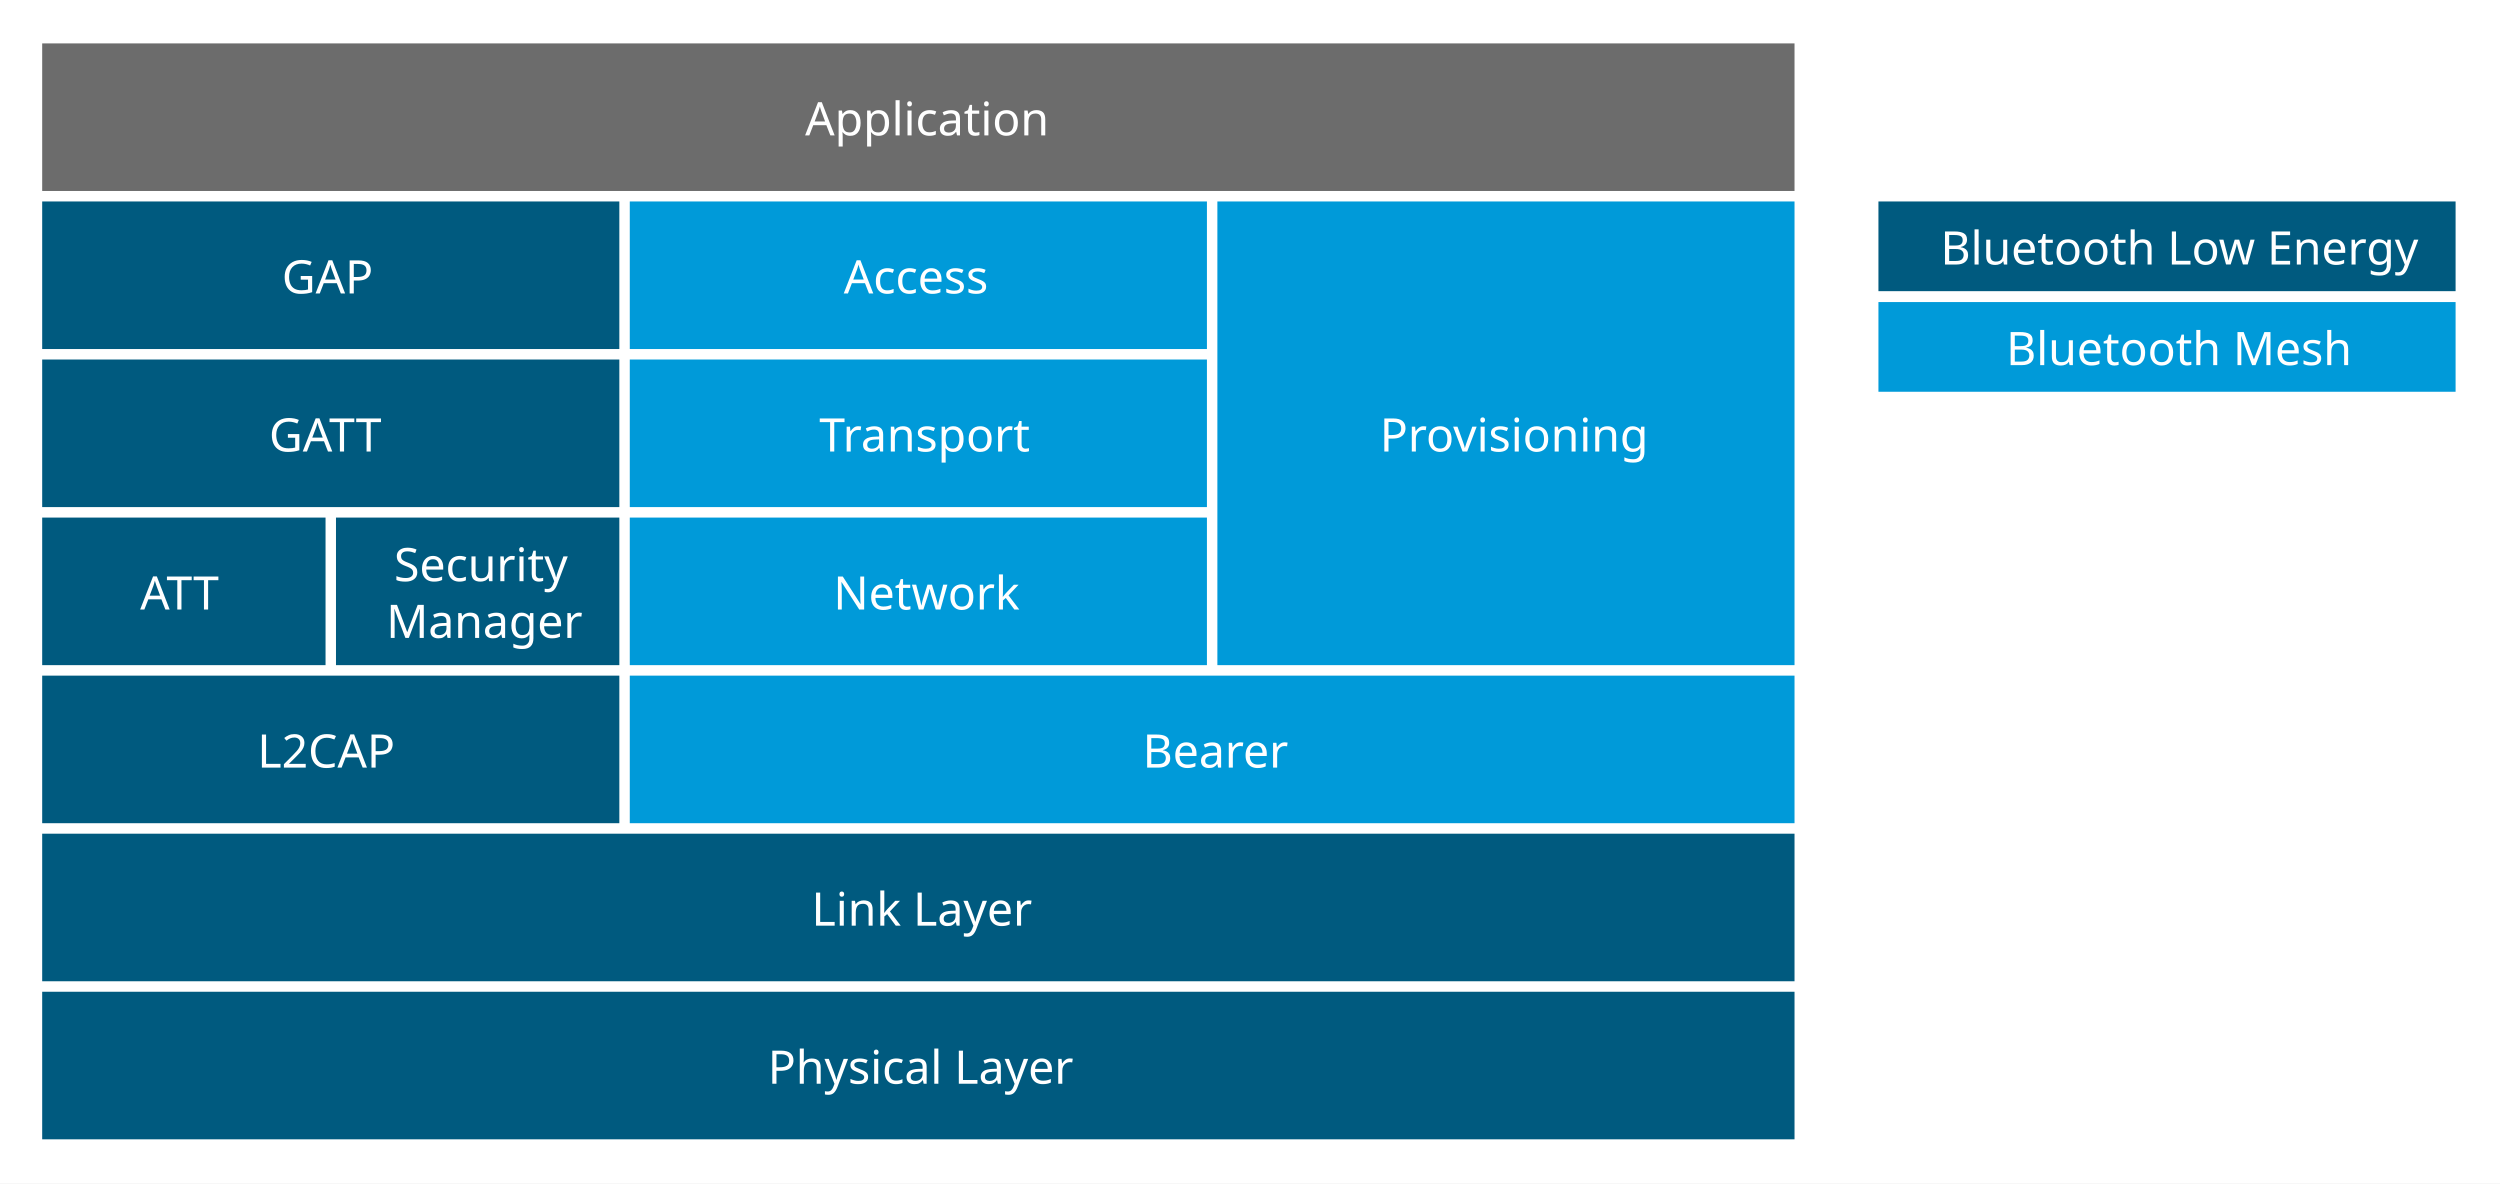
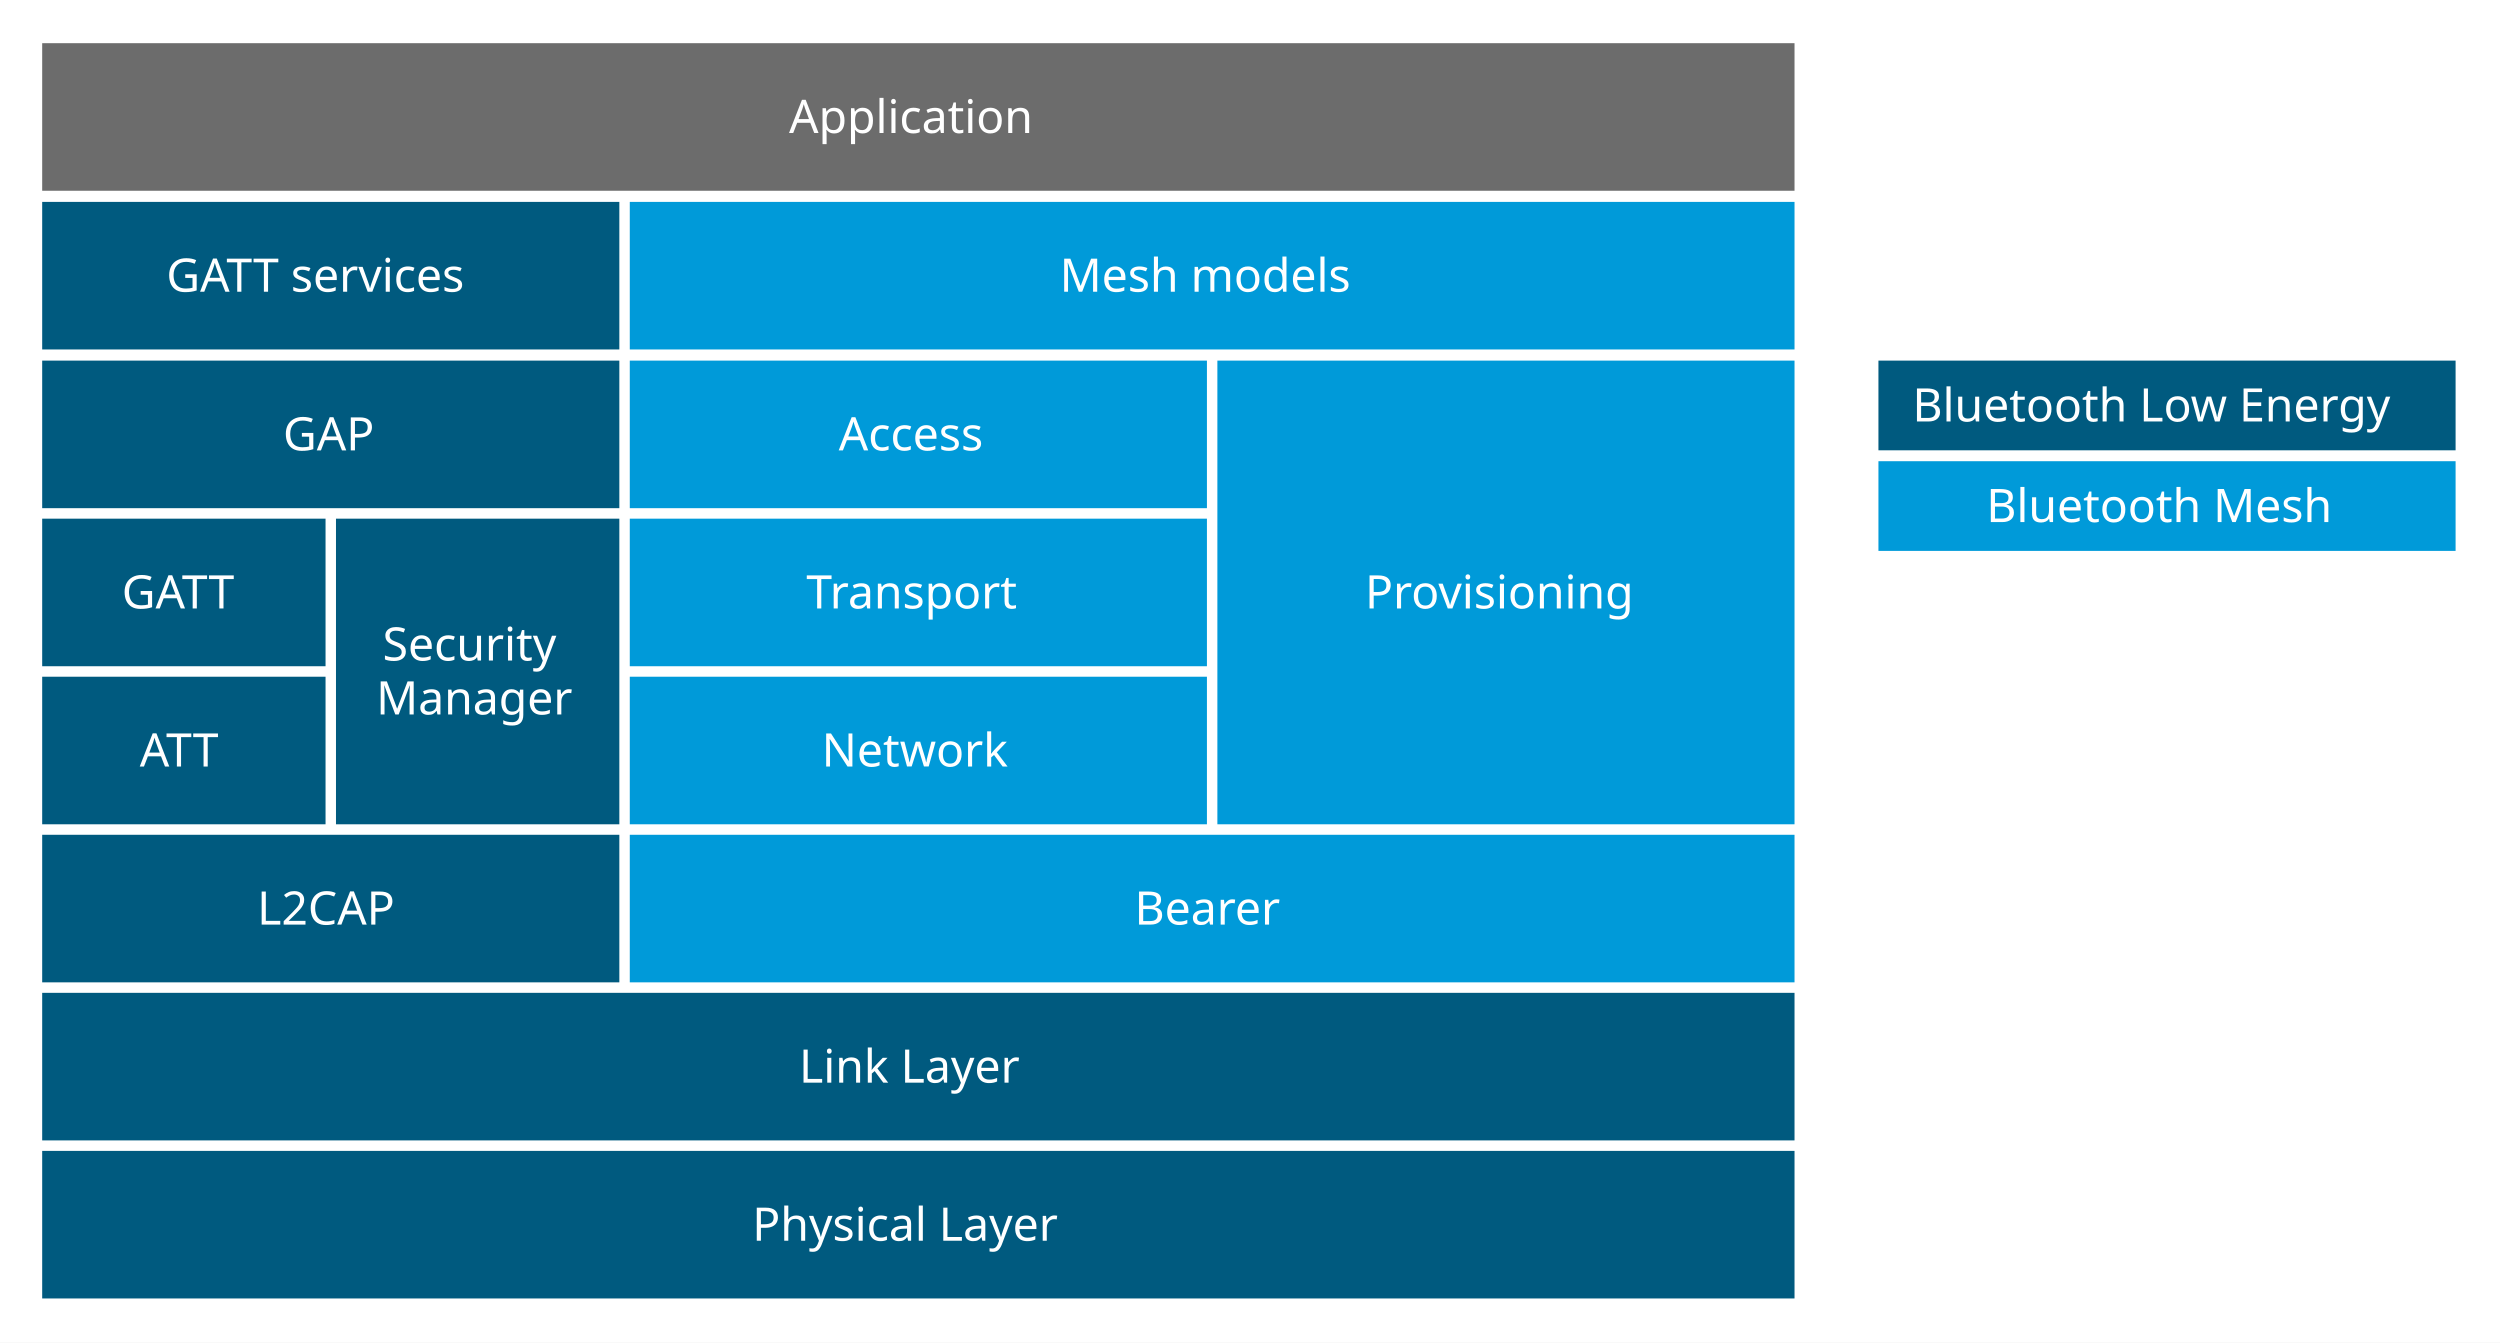
- <svg xmlns="http://www.w3.org/2000/svg" fill-opacity="1" color-rendering="auto" color-interpolation="auto" text-rendering="auto" stroke="black" stroke-linecap="square" width="864" stroke-miterlimit="10" shape-rendering="auto" stroke-opacity="1" fill="black" stroke-dasharray="none" font-weight="normal" stroke-width="1" height="409" font-family="'Dialog'" font-style="normal" stroke-linejoin="miter" font-size="12px" stroke-dashoffset="0" image-rendering="auto">
+ <svg xmlns="http://www.w3.org/2000/svg" fill-opacity="1" color-rendering="auto" color-interpolation="auto" text-rendering="auto" stroke="black" stroke-linecap="square" width="864" stroke-miterlimit="10" shape-rendering="auto" stroke-opacity="1" fill="black" stroke-dasharray="none" font-weight="normal" stroke-width="1" height="464" font-family="'Dialog'" font-style="normal" stroke-linejoin="miter" font-size="12px" stroke-dashoffset="0" image-rendering="auto">
  <defs id="genericDefs" />
  <g>
    <defs id="defs1">
      <clipPath clipPathUnits="userSpaceOnUse" id="clipPath1">
-         <path d="M0 0 L864 0 L864 409 L0 409 L0 0 Z" />
+         <path d="M0 0 L864 0 L864 464 L0 464 L0 0 Z" />
      </clipPath>
      <clipPath clipPathUnits="userSpaceOnUse" id="clipPath2">
-         <path d="M235 -34 L1099 -34 L1099 375 L235 375 L235 -34 Z" />
+         <path d="M235 -89 L1099 -89 L1099 375 L235 375 L235 -89 Z" />
      </clipPath>
    </defs>
-     <g fill="white" text-rendering="geometricPrecision" shape-rendering="geometricPrecision" transform="translate(-235,34)" stroke="white">
-       <rect x="235" width="864" height="409" y="-34" clip-path="url(#clipPath2)" stroke="none" />
+     <g fill="white" text-rendering="geometricPrecision" shape-rendering="geometricPrecision" transform="translate(-235,89)" stroke="white">
+       <rect x="235" width="864" height="464" y="-89" clip-path="url(#clipPath2)" stroke="none" />
    </g>
-     <g fill="rgb(0,90,127)" text-rendering="geometricPrecision" shape-rendering="geometricPrecision" transform="matrix(1,0,0,1,-235,34)" stroke="rgb(0,90,127)">
+     <g fill="rgb(0,90,127)" text-rendering="geometricPrecision" shape-rendering="geometricPrecision" transform="matrix(1,0,0,1,-235,89)" stroke="rgb(0,90,127)">
      <rect x="250.08" width="198.464" height="50" y="200" clip-path="url(#clipPath2)" stroke="none" />
      <rect stroke-linecap="butt" x="250.08" y="200" clip-path="url(#clipPath2)" fill="none" width="198.464" height="50" stroke-miterlimit="1.45" />
    </g>
-     <g stroke-linecap="butt" font-size="16px" transform="matrix(1,0,0,1,-235,34)" fill="white" text-rendering="geometricPrecision" font-family="sans-serif" shape-rendering="geometricPrecision" stroke="white" stroke-miterlimit="1.45">
-       <text x="323.964" xml:space="preserve" y="231.285" clip-path="url(#clipPath2)" stroke="none">L2CAP</text>
+     <g stroke-linecap="butt" font-size="16px" transform="matrix(1,0,0,1,-235,89)" fill="white" text-rendering="geometricPrecision" font-family="sans-serif" shape-rendering="geometricPrecision" stroke="white" stroke-miterlimit="1.45">
+       <text x="323.882" xml:space="preserve" y="230.539" clip-path="url(#clipPath2)" stroke="none">L2CAP</text>
    </g>
-     <g fill="rgb(0,90,127)" text-rendering="geometricPrecision" shape-rendering="geometricPrecision" transform="matrix(1,0,0,1,-235,34)" stroke="rgb(0,90,127)">
+     <g fill="rgb(0,90,127)" text-rendering="geometricPrecision" shape-rendering="geometricPrecision" transform="matrix(1,0,0,1,-235,89)" stroke="rgb(0,90,127)">
      <rect x="250.08" width="96.928" height="50" y="145.375" clip-path="url(#clipPath2)" stroke="none" />
      <rect stroke-linecap="butt" x="250.08" y="145.375" clip-path="url(#clipPath2)" fill="none" width="96.928" height="50" stroke-miterlimit="1.45" />
    </g>
-     <g stroke-linecap="butt" font-size="16px" transform="matrix(1,0,0,1,-235,34)" fill="white" text-rendering="geometricPrecision" font-family="sans-serif" shape-rendering="geometricPrecision" stroke="white" stroke-miterlimit="1.45">
-       <text x="283.435" xml:space="preserve" y="176.661" clip-path="url(#clipPath2)" stroke="none">ATT</text>
+     <g stroke-linecap="butt" font-size="16px" transform="matrix(1,0,0,1,-235,89)" fill="white" text-rendering="geometricPrecision" font-family="sans-serif" shape-rendering="geometricPrecision" stroke="white" stroke-miterlimit="1.45">
+       <text x="283.298" xml:space="preserve" y="175.914" clip-path="url(#clipPath2)" stroke="none">ATT</text>
    </g>
-     <g fill="rgb(0,90,127)" text-rendering="geometricPrecision" shape-rendering="geometricPrecision" transform="matrix(1,0,0,1,-235,34)" stroke="rgb(0,90,127)">
-       <rect x="351.616" width="96.928" height="50" y="145.375" clip-path="url(#clipPath2)" stroke="none" />
-       <rect stroke-linecap="butt" x="351.616" y="145.375" clip-path="url(#clipPath2)" fill="none" width="96.928" height="50" stroke-miterlimit="1.45" />
+     <g fill="rgb(0,90,127)" text-rendering="geometricPrecision" shape-rendering="geometricPrecision" transform="matrix(1,0,0,1,-235,89)" stroke="rgb(0,90,127)">
+       <rect x="351.616" width="96.928" height="104.625" y="90.751" clip-path="url(#clipPath2)" stroke="none" />
+       <rect stroke-linecap="butt" x="351.616" y="90.751" clip-path="url(#clipPath2)" fill="none" width="96.928" height="104.625" stroke-miterlimit="1.45" />
    </g>
-     <g stroke-linecap="butt" font-size="16px" transform="matrix(1,0,0,1,-235,34)" fill="white" text-rendering="geometricPrecision" font-family="sans-serif" shape-rendering="geometricPrecision" stroke="white" stroke-miterlimit="1.45">
-       <text x="371.182" xml:space="preserve" y="166.86" clip-path="url(#clipPath2)" stroke="none">Security</text>
-       <text x="368.506" xml:space="preserve" y="186.461" clip-path="url(#clipPath2)" stroke="none">Manager</text>
+     <g stroke-linecap="butt" font-size="16px" transform="matrix(1,0,0,1,-235,89)" fill="white" text-rendering="geometricPrecision" font-family="sans-serif" shape-rendering="geometricPrecision" stroke="white" stroke-miterlimit="1.45">
+       <text x="367.228" xml:space="preserve" y="139.29" clip-path="url(#clipPath2)" stroke="none">Security</text>
+       <text x="365.014" xml:space="preserve" y="157.915" clip-path="url(#clipPath2)" stroke="none">Manager</text>
    </g>
-     <g fill="rgb(0,90,127)" text-rendering="geometricPrecision" shape-rendering="geometricPrecision" transform="matrix(1,0,0,1,-235,34)" stroke="rgb(0,90,127)">
+     <g fill="rgb(0,90,127)" text-rendering="geometricPrecision" shape-rendering="geometricPrecision" transform="matrix(1,0,0,1,-235,89)" stroke="rgb(0,90,127)">
      <rect x="250.08" width="604.608" height="50" y="254.625" clip-path="url(#clipPath2)" stroke="none" />
      <rect stroke-linecap="butt" x="250.08" y="254.625" clip-path="url(#clipPath2)" fill="none" width="604.608" height="50" stroke-miterlimit="1.45" />
    </g>
-     <g stroke-linecap="butt" font-size="16px" transform="matrix(1,0,0,1,-235,34)" fill="white" text-rendering="geometricPrecision" font-family="sans-serif" shape-rendering="geometricPrecision" stroke="white" stroke-miterlimit="1.45">
-       <text x="515.474" xml:space="preserve" y="285.91" clip-path="url(#clipPath2)" stroke="none">Link Layer</text>
+     <g stroke-linecap="butt" font-size="16px" transform="matrix(1,0,0,1,-235,89)" fill="white" text-rendering="geometricPrecision" font-family="sans-serif" shape-rendering="geometricPrecision" stroke="white" stroke-miterlimit="1.45">
+       <text x="511.154" xml:space="preserve" y="285.164" clip-path="url(#clipPath2)" stroke="none">Link Layer</text>
    </g>
-     <g fill="rgb(0,90,127)" text-rendering="geometricPrecision" shape-rendering="geometricPrecision" transform="matrix(1,0,0,1,-235,34)" stroke="rgb(0,90,127)">
-       <rect x="250.08" width="198.464" height="50" y="90.751" clip-path="url(#clipPath2)" stroke="none" />
-       <rect stroke-linecap="butt" x="250.08" y="90.751" clip-path="url(#clipPath2)" fill="none" width="198.464" height="50" stroke-miterlimit="1.45" />
+     <g fill="rgb(0,90,127)" text-rendering="geometricPrecision" shape-rendering="geometricPrecision" transform="matrix(1,0,0,1,-235,89)" stroke="rgb(0,90,127)">
+       <rect x="250.08" width="96.928" height="50" y="90.751" clip-path="url(#clipPath2)" stroke="none" />
+       <rect stroke-linecap="butt" x="250.08" y="90.751" clip-path="url(#clipPath2)" fill="none" width="96.928" height="50" stroke-miterlimit="1.45" />
    </g>
-     <g stroke-linecap="butt" font-size="16px" transform="matrix(1,0,0,1,-235,34)" fill="white" text-rendering="geometricPrecision" font-family="sans-serif" shape-rendering="geometricPrecision" stroke="white" stroke-miterlimit="1.45">
-       <text x="327.98" xml:space="preserve" y="122.036" clip-path="url(#clipPath2)" stroke="none">GATT</text>
+     <g stroke-linecap="butt" font-size="16px" transform="matrix(1,0,0,1,-235,89)" fill="white" text-rendering="geometricPrecision" font-family="sans-serif" shape-rendering="geometricPrecision" stroke="white" stroke-miterlimit="1.45">
+       <text x="277.099" xml:space="preserve" y="121.29" clip-path="url(#clipPath2)" stroke="none">GATT</text>
    </g>
-     <g fill="rgb(0,90,127)" text-rendering="geometricPrecision" shape-rendering="geometricPrecision" transform="matrix(1,0,0,1,-235,34)" stroke="rgb(0,90,127)">
+     <g fill="rgb(0,90,127)" text-rendering="geometricPrecision" shape-rendering="geometricPrecision" transform="matrix(1,0,0,1,-235,89)" stroke="rgb(0,90,127)">
      <rect x="250.08" width="604.608" height="50" y="309.249" clip-path="url(#clipPath2)" stroke="none" />
      <rect stroke-linecap="butt" x="250.08" y="309.249" clip-path="url(#clipPath2)" fill="none" width="604.608" height="50" stroke-miterlimit="1.45" />
    </g>
-     <g stroke-linecap="butt" font-size="16px" transform="matrix(1,0,0,1,-235,34)" fill="white" text-rendering="geometricPrecision" font-family="sans-serif" shape-rendering="geometricPrecision" stroke="white" stroke-miterlimit="1.45">
-       <text x="500.361" xml:space="preserve" y="340.534" clip-path="url(#clipPath2)" stroke="none">Physical Layer</text>
+     <g stroke-linecap="butt" font-size="16px" transform="matrix(1,0,0,1,-235,89)" fill="white" text-rendering="geometricPrecision" font-family="sans-serif" shape-rendering="geometricPrecision" stroke="white" stroke-miterlimit="1.45">
+       <text x="494.993" xml:space="preserve" y="339.788" clip-path="url(#clipPath2)" stroke="none">Physical Layer</text>
    </g>
-     <g fill="rgb(0,90,127)" text-rendering="geometricPrecision" shape-rendering="geometricPrecision" transform="matrix(1,0,0,1,-235,34)" stroke="rgb(0,90,127)">
+     <g fill="rgb(0,90,127)" text-rendering="geometricPrecision" shape-rendering="geometricPrecision" transform="matrix(1,0,0,1,-235,89)" stroke="rgb(0,90,127)">
      <rect x="250.08" width="198.464" height="50" y="36.126" clip-path="url(#clipPath2)" stroke="none" />
      <rect stroke-linecap="butt" x="250.08" y="36.126" clip-path="url(#clipPath2)" fill="none" width="198.464" height="50" stroke-miterlimit="1.45" />
    </g>
-     <g stroke-linecap="butt" font-size="16px" transform="matrix(1,0,0,1,-235,34)" fill="white" text-rendering="geometricPrecision" font-family="sans-serif" shape-rendering="geometricPrecision" stroke="white" stroke-miterlimit="1.45">
-       <text x="332.418" xml:space="preserve" y="67.411" clip-path="url(#clipPath2)" stroke="none">GAP</text>
+     <g stroke-linecap="butt" font-size="16px" transform="matrix(1,0,0,1,-235,89)" fill="white" text-rendering="geometricPrecision" font-family="sans-serif" shape-rendering="geometricPrecision" stroke="white" stroke-miterlimit="1.45">
+       <text x="332.816" xml:space="preserve" y="66.665" clip-path="url(#clipPath2)" stroke="none">GAP</text>
    </g>
-     <g fill="rgb(0,154,217)" text-rendering="geometricPrecision" shape-rendering="geometricPrecision" transform="matrix(1,0,0,1,-235,34)" stroke="rgb(0,154,217)">
+     <g fill="rgb(0,154,217)" text-rendering="geometricPrecision" shape-rendering="geometricPrecision" transform="matrix(1,0,0,1,-235,89)" stroke="rgb(0,154,217)">
      <rect x="453.152" width="401.536" height="50" y="200" clip-path="url(#clipPath2)" stroke="none" />
      <rect stroke-linecap="butt" x="453.152" y="200" clip-path="url(#clipPath2)" fill="none" width="401.536" height="50" stroke-miterlimit="1.45" />
    </g>
-     <g stroke-linecap="butt" font-size="16px" transform="matrix(1,0,0,1,-235,34)" fill="white" text-rendering="geometricPrecision" font-family="sans-serif" shape-rendering="geometricPrecision" stroke="white" stroke-miterlimit="1.45">
-       <text x="629.908" xml:space="preserve" y="231.285" clip-path="url(#clipPath2)" stroke="none">Bearer</text>
+     <g stroke-linecap="butt" font-size="16px" transform="matrix(1,0,0,1,-235,89)" fill="white" text-rendering="geometricPrecision" font-family="sans-serif" shape-rendering="geometricPrecision" stroke="white" stroke-miterlimit="1.45">
+       <text x="627.107" xml:space="preserve" y="230.539" clip-path="url(#clipPath2)" stroke="none">Bearer</text>
    </g>
-     <g fill="rgb(0,154,217)" text-rendering="geometricPrecision" shape-rendering="geometricPrecision" transform="matrix(1,0,0,1,-235,34)" stroke="rgb(0,154,217)">
+     <g fill="rgb(0,154,217)" text-rendering="geometricPrecision" shape-rendering="geometricPrecision" transform="matrix(1,0,0,1,-235,89)" stroke="rgb(0,154,217)">
      <rect x="453.152" width="198.464" height="50" y="145.375" clip-path="url(#clipPath2)" stroke="none" />
      <rect stroke-linecap="butt" x="453.152" y="145.375" clip-path="url(#clipPath2)" fill="none" width="198.464" height="50" stroke-miterlimit="1.45" />
    </g>
-     <g stroke-linecap="butt" font-size="16px" transform="matrix(1,0,0,1,-235,34)" fill="white" text-rendering="geometricPrecision" font-family="sans-serif" shape-rendering="geometricPrecision" stroke="white" stroke-miterlimit="1.45">
-       <text x="523.044" xml:space="preserve" y="176.661" clip-path="url(#clipPath2)" stroke="none">Network</text>
+     <g stroke-linecap="butt" font-size="16px" transform="matrix(1,0,0,1,-235,89)" fill="white" text-rendering="geometricPrecision" font-family="sans-serif" shape-rendering="geometricPrecision" stroke="white" stroke-miterlimit="1.45">
+       <text x="518.982" xml:space="preserve" y="175.914" clip-path="url(#clipPath2)" stroke="none">Network</text>
    </g>
-     <g fill="rgb(0,154,217)" text-rendering="geometricPrecision" shape-rendering="geometricPrecision" transform="matrix(1,0,0,1,-235,34)" stroke="rgb(0,154,217)">
+     <g fill="rgb(0,154,217)" text-rendering="geometricPrecision" shape-rendering="geometricPrecision" transform="matrix(1,0,0,1,-235,89)" stroke="rgb(0,154,217)">
      <rect x="453.152" width="198.464" height="50" y="90.751" clip-path="url(#clipPath2)" stroke="none" />
      <rect stroke-linecap="butt" x="453.152" y="90.751" clip-path="url(#clipPath2)" fill="none" width="198.464" height="50" stroke-miterlimit="1.45" />
    </g>
-     <g stroke-linecap="butt" font-size="16px" transform="matrix(1,0,0,1,-235,34)" fill="white" text-rendering="geometricPrecision" font-family="sans-serif" shape-rendering="geometricPrecision" stroke="white" stroke-miterlimit="1.45">
-       <text x="518.15" xml:space="preserve" y="122.036" clip-path="url(#clipPath2)" stroke="none">Transport</text>
+     <g stroke-linecap="butt" font-size="16px" transform="matrix(1,0,0,1,-235,89)" fill="white" text-rendering="geometricPrecision" font-family="sans-serif" shape-rendering="geometricPrecision" stroke="white" stroke-miterlimit="1.45">
+       <text x="513.669" xml:space="preserve" y="121.29" clip-path="url(#clipPath2)" stroke="none">Transport</text>
    </g>
-     <g fill="rgb(0,154,217)" text-rendering="geometricPrecision" shape-rendering="geometricPrecision" transform="matrix(1,0,0,1,-235,34)" stroke="rgb(0,154,217)">
+     <g fill="rgb(0,154,217)" text-rendering="geometricPrecision" shape-rendering="geometricPrecision" transform="matrix(1,0,0,1,-235,89)" stroke="rgb(0,154,217)">
      <rect x="453.152" width="198.464" height="50" y="36.126" clip-path="url(#clipPath2)" stroke="none" />
      <rect stroke-linecap="butt" x="453.152" y="36.126" clip-path="url(#clipPath2)" fill="none" width="198.464" height="50" stroke-miterlimit="1.45" />
    </g>
-     <g stroke-linecap="butt" font-size="16px" transform="matrix(1,0,0,1,-235,34)" fill="white" text-rendering="geometricPrecision" font-family="sans-serif" shape-rendering="geometricPrecision" stroke="white" stroke-miterlimit="1.45">
-       <text x="526.599" xml:space="preserve" y="67.411" clip-path="url(#clipPath2)" stroke="none">Access</text>
+     <g stroke-linecap="butt" font-size="16px" transform="matrix(1,0,0,1,-235,89)" fill="white" text-rendering="geometricPrecision" font-family="sans-serif" shape-rendering="geometricPrecision" stroke="white" stroke-miterlimit="1.45">
+       <text x="524.857" xml:space="preserve" y="66.665" clip-path="url(#clipPath2)" stroke="none">Access</text>
    </g>
-     <g fill="rgb(0,154,217)" text-rendering="geometricPrecision" shape-rendering="geometricPrecision" transform="matrix(1,0,0,1,-235,34)" stroke="rgb(0,154,217)">
+     <g fill="rgb(0,154,217)" text-rendering="geometricPrecision" shape-rendering="geometricPrecision" transform="matrix(1,0,0,1,-235,89)" stroke="rgb(0,154,217)">
      <rect x="656.224" width="198.464" height="159.249" y="36.126" clip-path="url(#clipPath2)" stroke="none" />
      <rect stroke-linecap="butt" x="656.224" y="36.126" clip-path="url(#clipPath2)" fill="none" width="198.464" height="159.249" stroke-miterlimit="1.45" />
    </g>
-     <g stroke-linecap="butt" font-size="16px" transform="matrix(1,0,0,1,-235,34)" fill="white" text-rendering="geometricPrecision" font-family="sans-serif" shape-rendering="geometricPrecision" stroke="white" stroke-miterlimit="1.45">
-       <text x="711.878" xml:space="preserve" y="122.036" clip-path="url(#clipPath2)" stroke="none">Provisioning</text>
+     <g stroke-linecap="butt" font-size="16px" transform="matrix(1,0,0,1,-235,89)" fill="white" text-rendering="geometricPrecision" font-family="sans-serif" shape-rendering="geometricPrecision" stroke="white" stroke-miterlimit="1.45">
+       <text x="706.765" xml:space="preserve" y="121.29" clip-path="url(#clipPath2)" stroke="none">Provisioning</text>
    </g>
-     <g fill="rgb(0,90,127)" text-rendering="geometricPrecision" shape-rendering="geometricPrecision" transform="matrix(1,0,0,1,-235,34)" stroke="rgb(0,90,127)">
+     <g fill="rgb(0,90,127)" text-rendering="geometricPrecision" shape-rendering="geometricPrecision" transform="matrix(1,0,0,1,-235,89)" stroke="rgb(0,90,127)">
      <rect x="884.688" width="198.464" height="30" y="36.126" clip-path="url(#clipPath2)" stroke="none" />
      <rect stroke-linecap="butt" x="884.688" y="36.126" clip-path="url(#clipPath2)" fill="none" width="198.464" height="30" stroke-miterlimit="1.45" />
    </g>
-     <g stroke-linecap="butt" font-size="16px" transform="matrix(1,0,0,1,-235,34)" fill="white" text-rendering="geometricPrecision" font-family="sans-serif" shape-rendering="geometricPrecision" stroke="white" stroke-miterlimit="1.45">
-       <text x="905.646" xml:space="preserve" y="57.411" clip-path="url(#clipPath2)" stroke="none">Bluetooth Low Energy</text>
+     <g stroke-linecap="butt" font-size="16px" transform="matrix(1,0,0,1,-235,89)" fill="white" text-rendering="geometricPrecision" font-family="sans-serif" shape-rendering="geometricPrecision" stroke="white" stroke-miterlimit="1.45">
+       <text x="895.955" xml:space="preserve" y="56.665" clip-path="url(#clipPath2)" stroke="none">Bluetooth Low Energy</text>
    </g>
-     <g fill="rgb(0,154,217)" text-rendering="geometricPrecision" shape-rendering="geometricPrecision" transform="matrix(1,0,0,1,-235,34)" stroke="rgb(0,154,217)">
+     <g fill="rgb(0,154,217)" text-rendering="geometricPrecision" shape-rendering="geometricPrecision" transform="matrix(1,0,0,1,-235,89)" stroke="rgb(0,154,217)">
      <rect x="884.688" width="198.464" height="30" y="70.892" clip-path="url(#clipPath2)" stroke="none" />
      <rect stroke-linecap="butt" x="884.688" y="70.892" clip-path="url(#clipPath2)" fill="none" width="198.464" height="30" stroke-miterlimit="1.45" />
    </g>
-     <g stroke-linecap="butt" font-size="16px" transform="matrix(1,0,0,1,-235,34)" fill="white" text-rendering="geometricPrecision" font-family="sans-serif" shape-rendering="geometricPrecision" stroke="white" stroke-miterlimit="1.45">
-       <text x="928.33" xml:space="preserve" y="92.177" clip-path="url(#clipPath2)" stroke="none">Bluetooth Mesh</text>
+     <g stroke-linecap="butt" font-size="16px" transform="matrix(1,0,0,1,-235,89)" fill="white" text-rendering="geometricPrecision" font-family="sans-serif" shape-rendering="geometricPrecision" stroke="white" stroke-miterlimit="1.45">
+       <text x="921.479" xml:space="preserve" y="91.431" clip-path="url(#clipPath2)" stroke="none">Bluetooth Mesh</text>
    </g>
-     <g fill="rgb(108,108,108)" text-rendering="geometricPrecision" shape-rendering="geometricPrecision" transform="matrix(1,0,0,1,-235,34)" stroke="rgb(108,108,108)">
-       <rect x="250.08" width="604.608" height="50" y="-18.499" clip-path="url(#clipPath2)" stroke="none" />
-       <rect stroke-linecap="butt" x="250.08" y="-18.499" clip-path="url(#clipPath2)" fill="none" width="604.608" height="50" stroke-miterlimit="1.45" />
+     <g fill="rgb(108,108,108)" text-rendering="geometricPrecision" shape-rendering="geometricPrecision" transform="matrix(1,0,0,1,-235,89)" stroke="rgb(108,108,108)">
+       <rect x="250.08" width="604.608" height="50" y="-73.575" clip-path="url(#clipPath2)" stroke="none" />
+       <rect stroke-linecap="butt" x="250.08" y="-73.575" clip-path="url(#clipPath2)" fill="none" width="604.608" height="50" stroke-miterlimit="1.45" />
    </g>
-     <g stroke-linecap="butt" font-size="16px" transform="matrix(1,0,0,1,-235,34)" fill="white" text-rendering="geometricPrecision" font-family="sans-serif" shape-rendering="geometricPrecision" stroke="white" stroke-miterlimit="1.45">
-       <text x="513.247" xml:space="preserve" y="12.787" clip-path="url(#clipPath2)" stroke="none">Application</text>
+     <g stroke-linecap="butt" font-size="16px" transform="matrix(1,0,0,1,-235,89)" fill="white" text-rendering="geometricPrecision" font-family="sans-serif" shape-rendering="geometricPrecision" stroke="white" stroke-miterlimit="1.45">
+       <text x="507.685" xml:space="preserve" y="-43.035" clip-path="url(#clipPath2)" stroke="none">Application</text>
+     </g>
+     <g fill="rgb(0,154,217)" text-rendering="geometricPrecision" shape-rendering="geometricPrecision" transform="matrix(1,0,0,1,-235,89)" stroke="rgb(0,154,217)">
+       <rect x="453.152" width="401.536" height="50" y="-18.724" clip-path="url(#clipPath2)" stroke="none" />
+       <rect stroke-linecap="butt" x="453.152" y="-18.724" clip-path="url(#clipPath2)" fill="none" width="401.536" height="50" stroke-miterlimit="1.45" />
+     </g>
+     <g stroke-linecap="butt" font-size="16px" transform="matrix(1,0,0,1,-235,89)" fill="white" text-rendering="geometricPrecision" font-family="sans-serif" shape-rendering="geometricPrecision" stroke="white" stroke-miterlimit="1.45">
+       <text x="601.236" xml:space="preserve" y="11.815" clip-path="url(#clipPath2)" stroke="none">Mesh models</text>
+     </g>
+     <g fill="rgb(0,90,127)" text-rendering="geometricPrecision" shape-rendering="geometricPrecision" transform="matrix(1,0,0,1,-235,89)" stroke="rgb(0,90,127)">
+       <rect x="250.08" width="198.464" height="50" y="-18.724" clip-path="url(#clipPath2)" stroke="none" />
+       <rect stroke-linecap="butt" x="250.08" y="-18.724" clip-path="url(#clipPath2)" fill="none" width="198.464" height="50" stroke-miterlimit="1.45" />
+     </g>
+     <g stroke-linecap="butt" font-size="16px" transform="matrix(1,0,0,1,-235,89)" fill="white" text-rendering="geometricPrecision" font-family="sans-serif" shape-rendering="geometricPrecision" stroke="white" stroke-miterlimit="1.45">
+       <text x="292.5" xml:space="preserve" y="11.815" clip-path="url(#clipPath2)" stroke="none">GATT services</text>
    </g>
  </g>
</svg>
